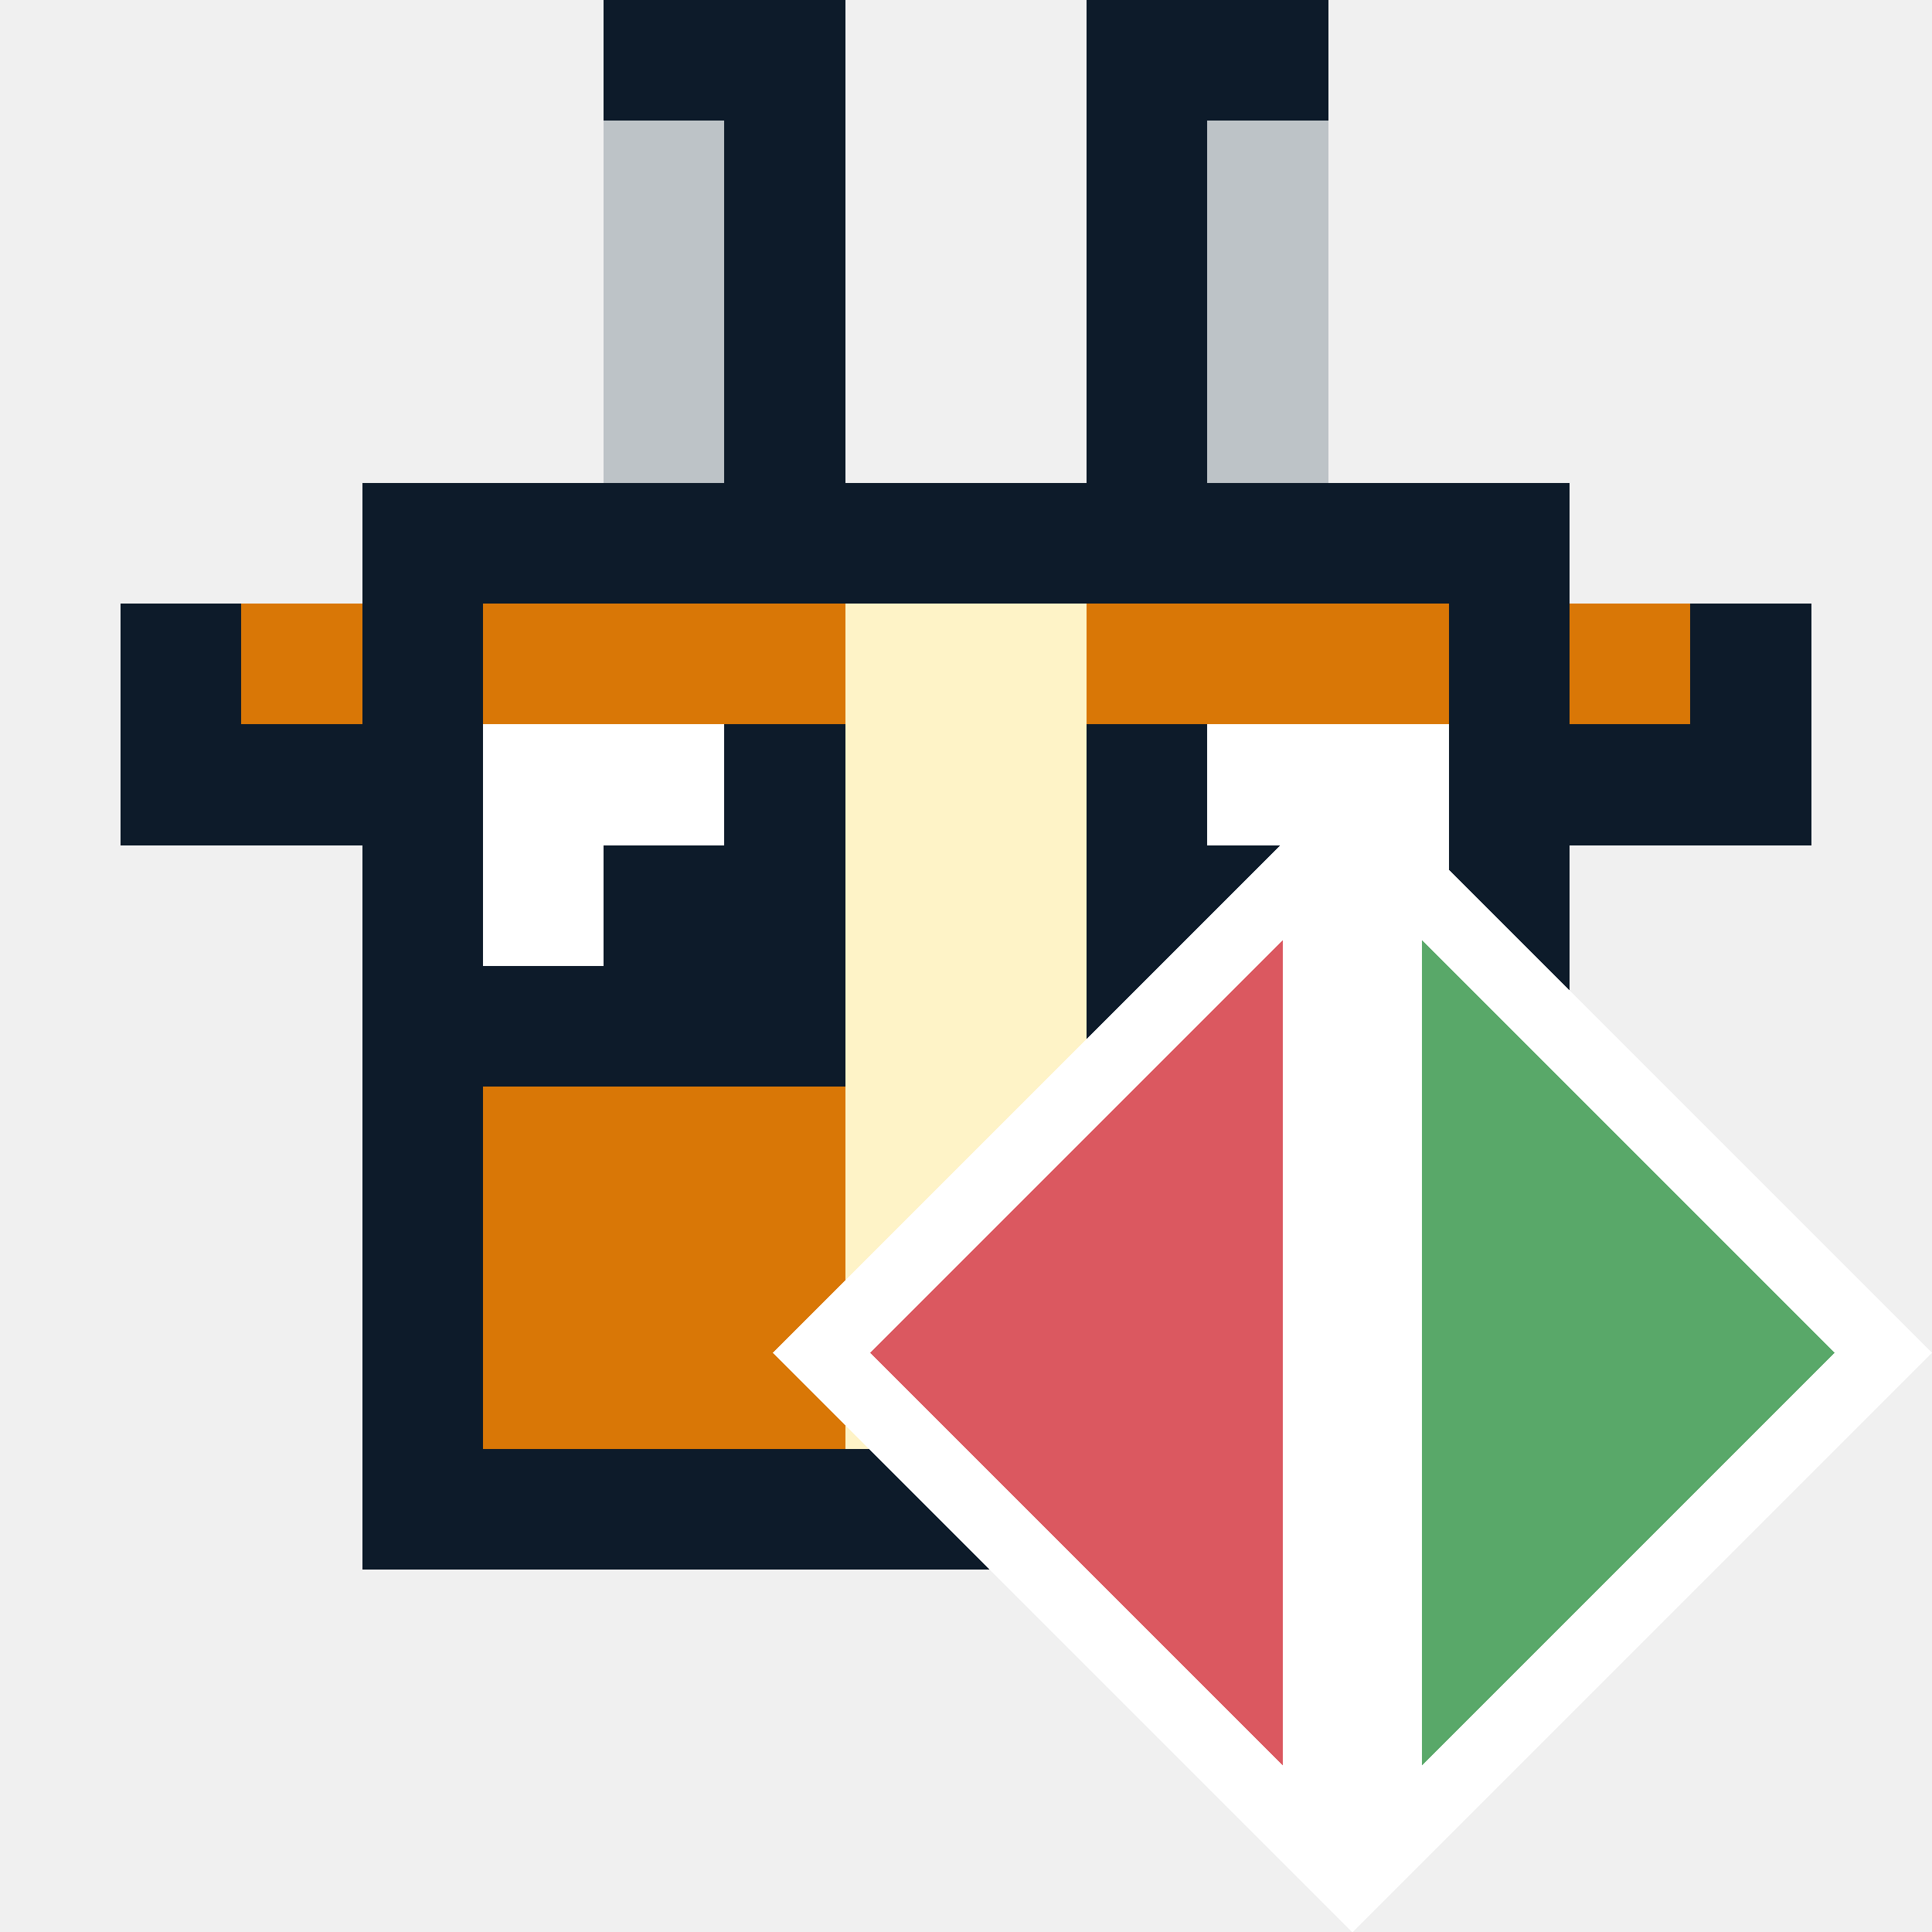
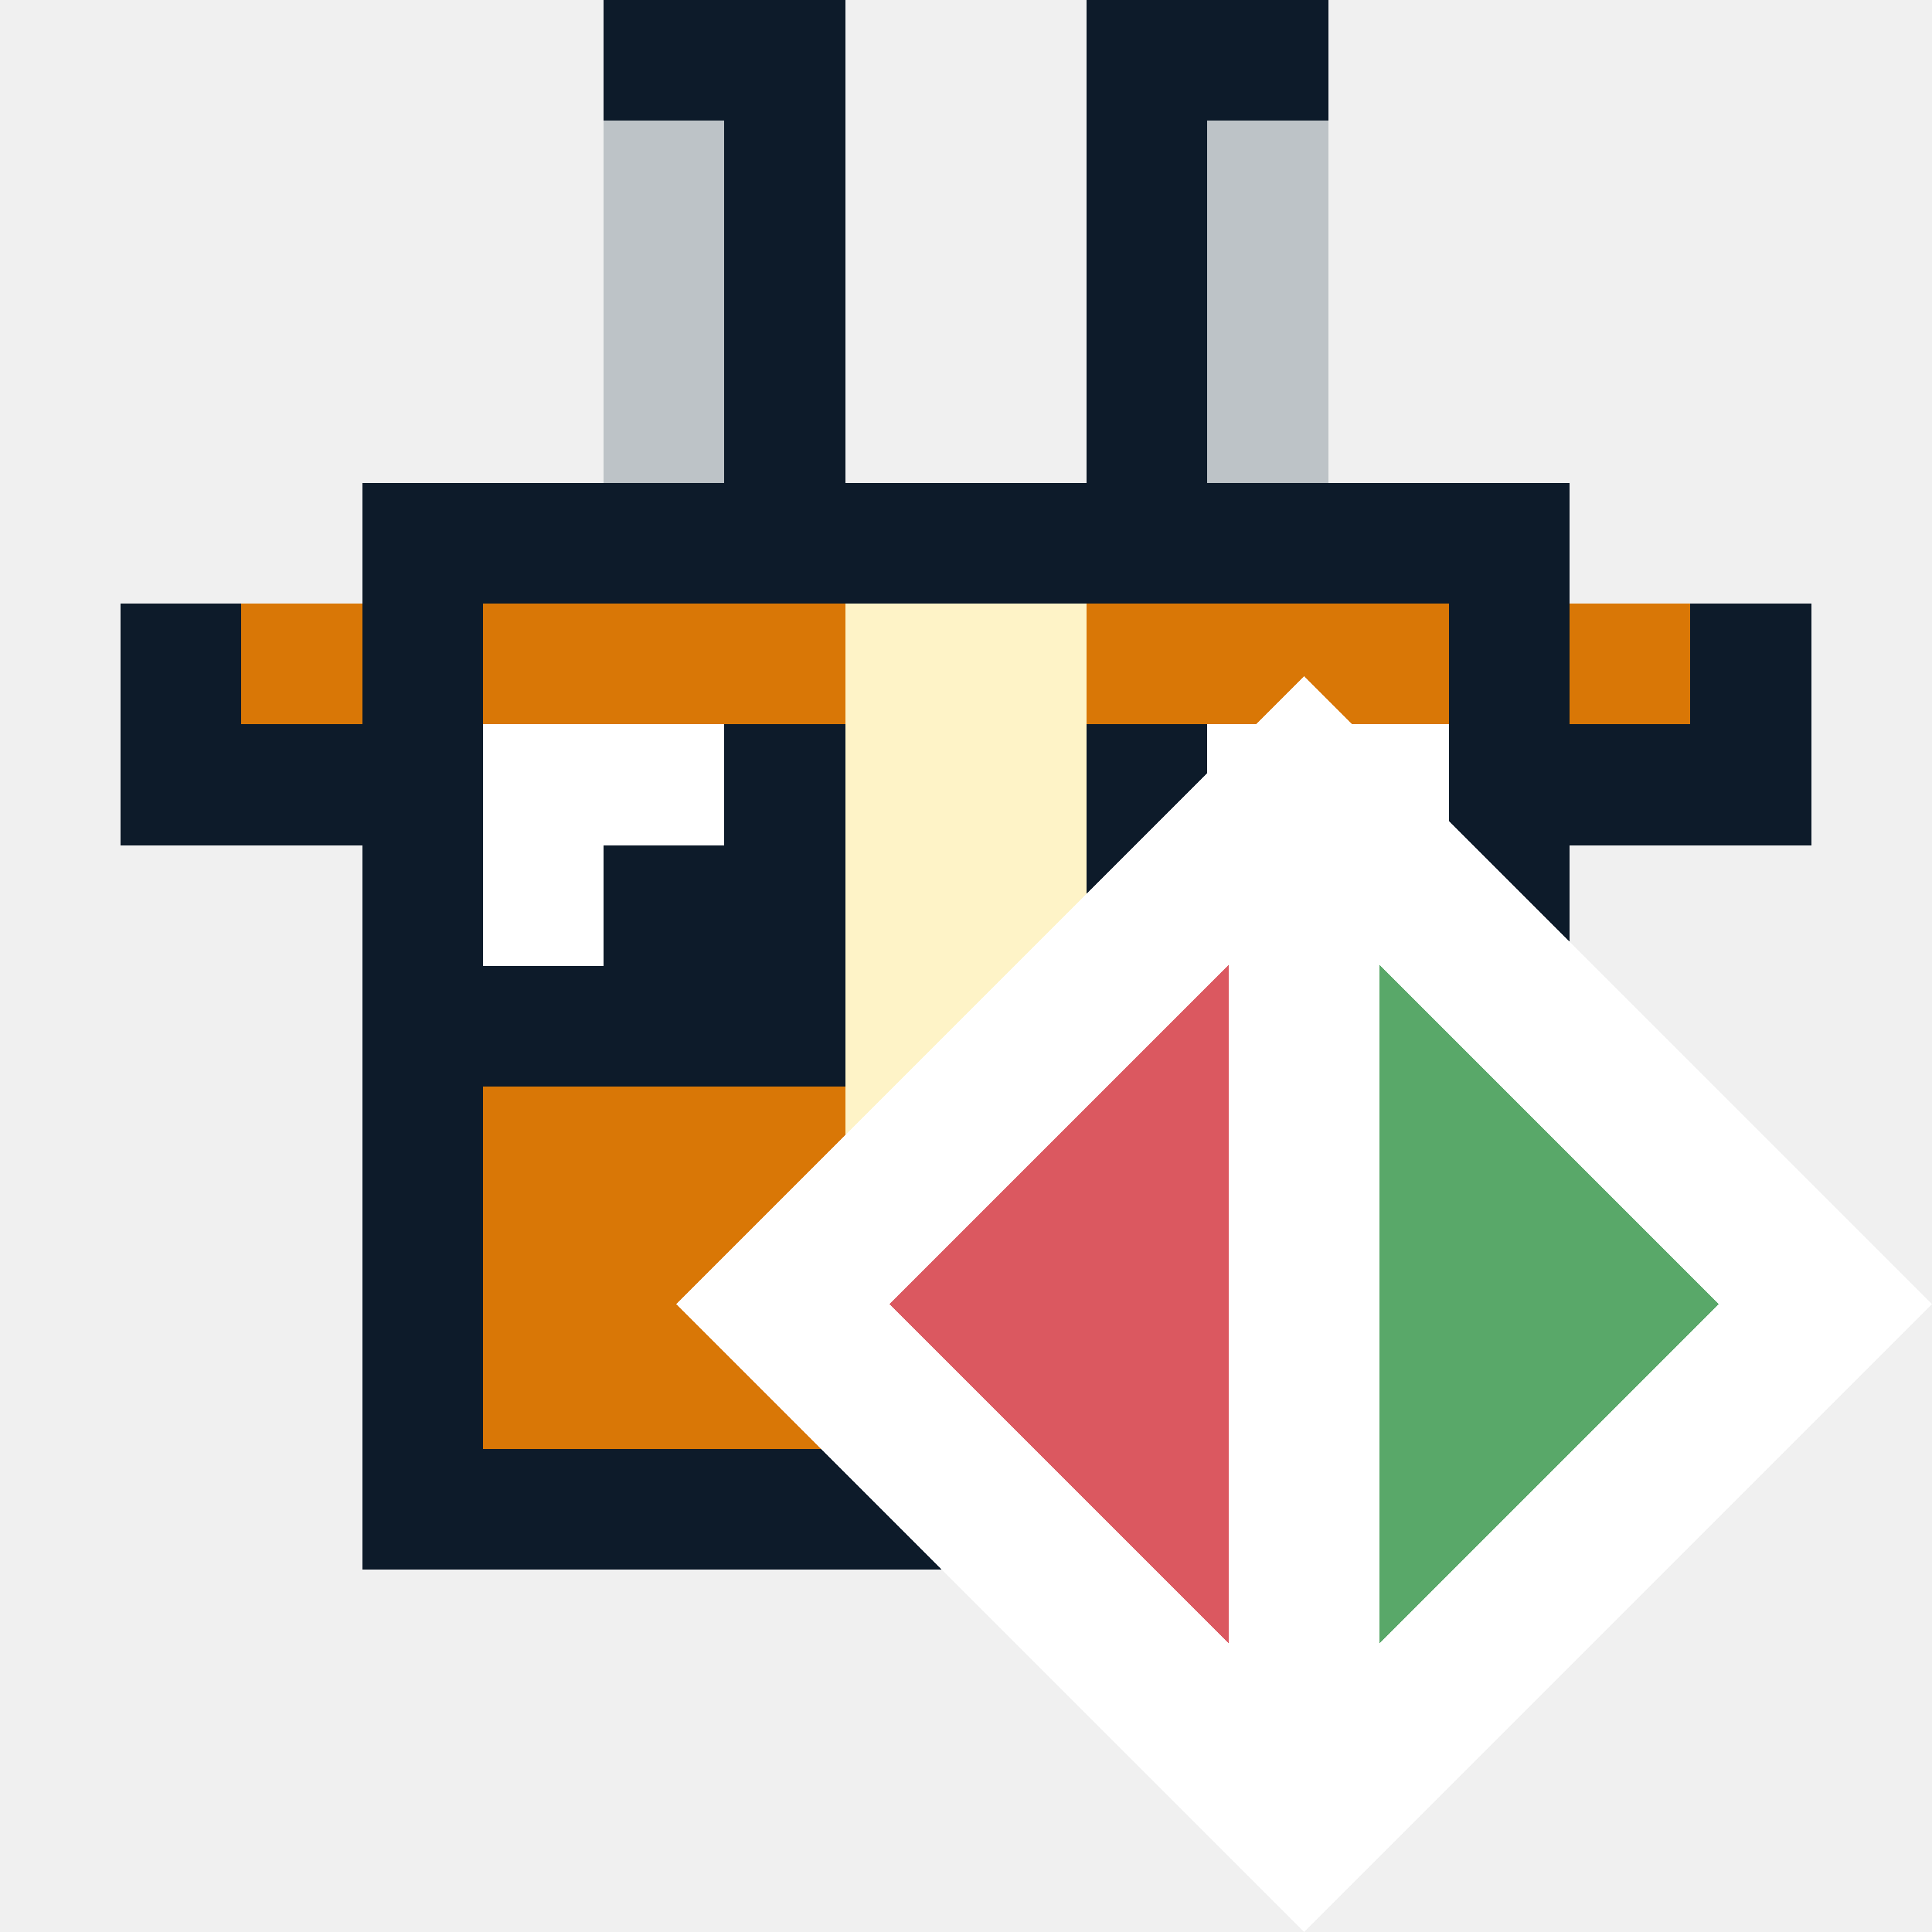
<svg xmlns="http://www.w3.org/2000/svg" viewBox="0 0 16 16" width="16" height="16" shape-rendering="crispEdges">
  <defs>
    <style>
            .base-dark  { fill: #0D1B2A; } /* Contornos grossos para garantir contraste */
            .fur-orange { fill: #D97706; } /* Pele principal da gazela */
            .fur-light  { fill: #FEF3C7; } /* Faixa central e orelhas */
            .horn-silver{ fill: #BDC3C7; } /* Chifres claros e visíveis */
            .eye-white  { fill: #FFFFFF; } /* Olhos grandes estilo Go */
        </style>
  </defs>
  <rect x="5" y="0" width="2" height="4" class="base-dark" />
  <rect x="5" y="1" width="1" height="3" class="horn-silver" />
  <rect x="9" y="0" width="2" height="4" class="base-dark" />
  <rect x="10" y="1" width="1" height="3" class="horn-silver" />
  <rect x="1" y="5" width="3" height="2" class="base-dark" />
  <rect x="2" y="5" width="2" height="1" class="fur-orange" />
  <rect x="12" y="5" width="3" height="2" class="base-dark" />
  <rect x="12" y="5" width="2" height="1" class="fur-orange" />
  <rect x="3" y="4" width="10" height="9" class="base-dark" />
  <rect x="4" y="5" width="8" height="7" class="fur-orange" />
  <rect x="7" y="5" width="2" height="8" class="fur-light" />
  <rect x="7" y="12" width="2" height="1" class="base-dark" />
  <rect x="4" y="6" width="3" height="3" class="base-dark" />
  <rect x="4" y="6" width="2" height="2" class="eye-white" />
  <rect x="5" y="7" width="1" height="1" class="base-dark" />
  <rect x="9" y="6" width="3" height="3" class="base-dark" />
  <rect x="10" y="6" width="2" height="2" class="eye-white" />
  <rect x="10" y="7" width="1" height="1" class="base-dark" />
-   <svg x="6.4" y="6.4" width="9.6" height="9.6" viewBox="0 0 5 5" overflow="visible">
+   <svg x="5.6" y="5.6" width="10.4" height="10.4" viewBox="0 0 5 5" overflow="visible">
    <polygon points="2.5,0 5,2.5 2.5,5 0,2.5" fill="#FFFFFF" />
-     <polygon points="2.2,0.72 2.2,4.28 0.42,2.5" fill="#DB5860" />
-     <polygon points="2.8,0.72 2.8,4.28 4.58,2.5" fill="#59A869" />
+     <polygon points="2.2,1.15 2.2,3.85 0.85,2.5" fill="#DB5860" />
+     <polygon points="2.8,1.15 2.8,3.85 4.15,2.5" fill="#59A869" />
  </svg>
</svg>
